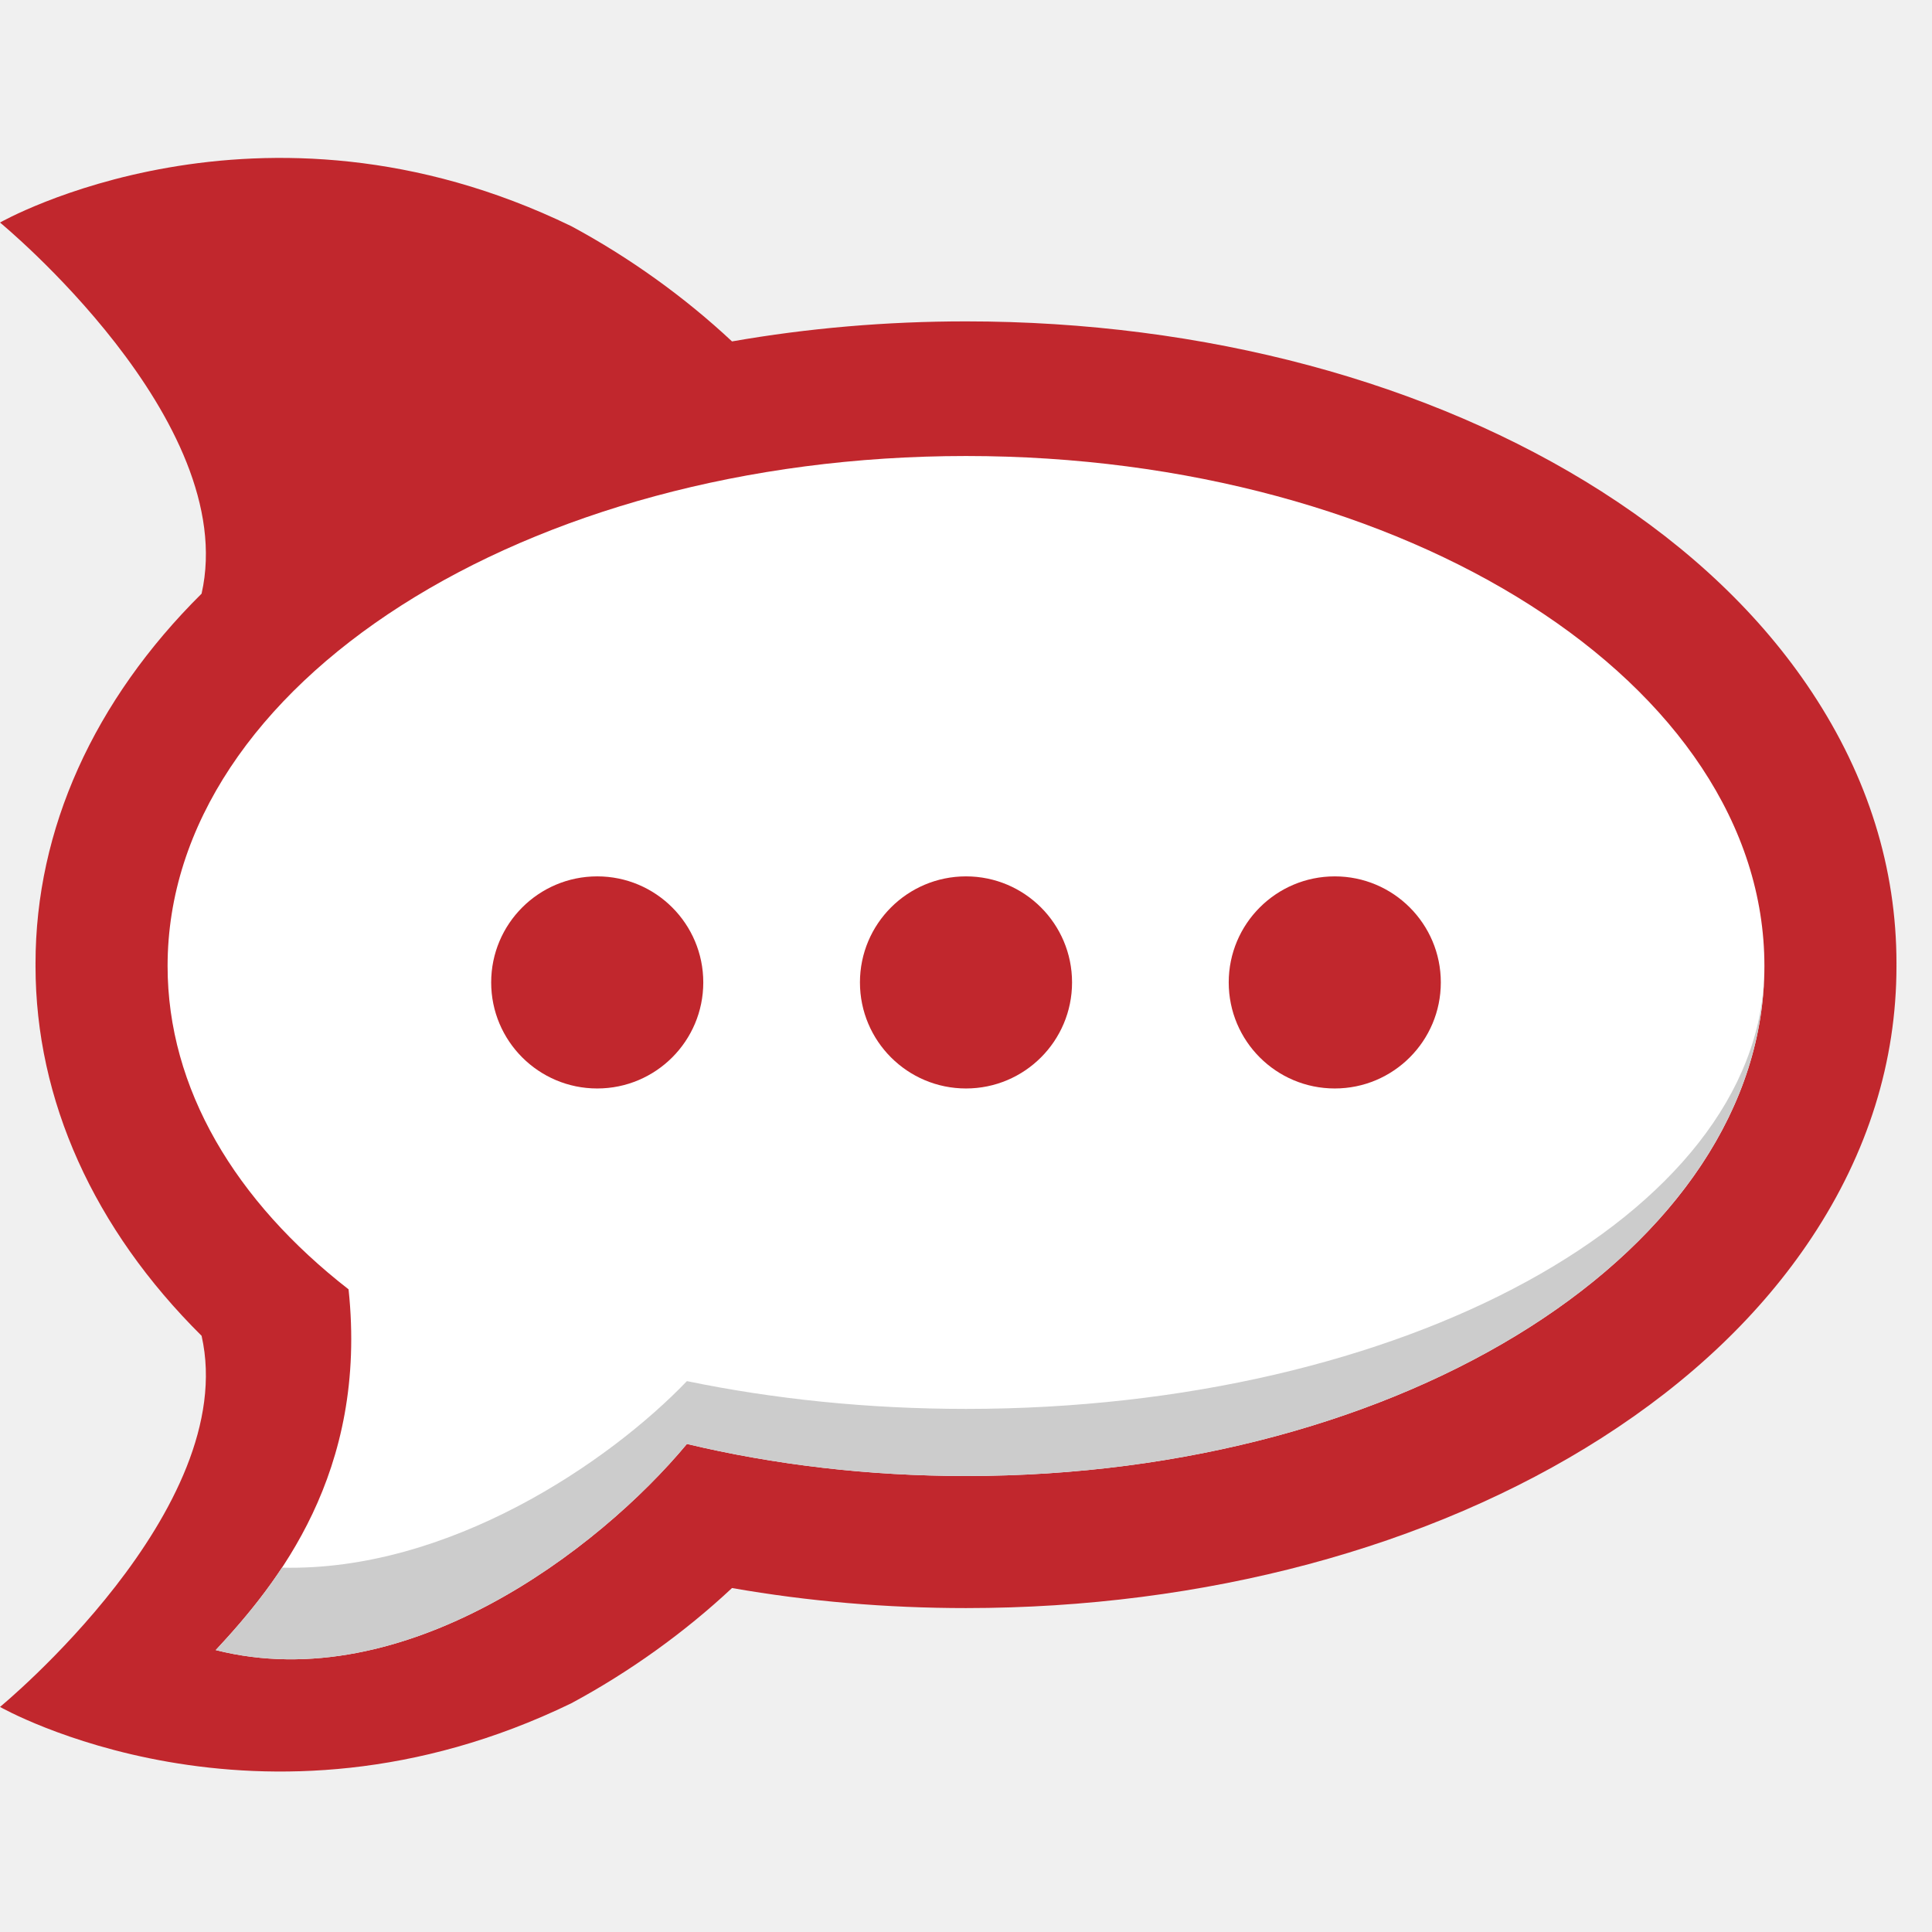
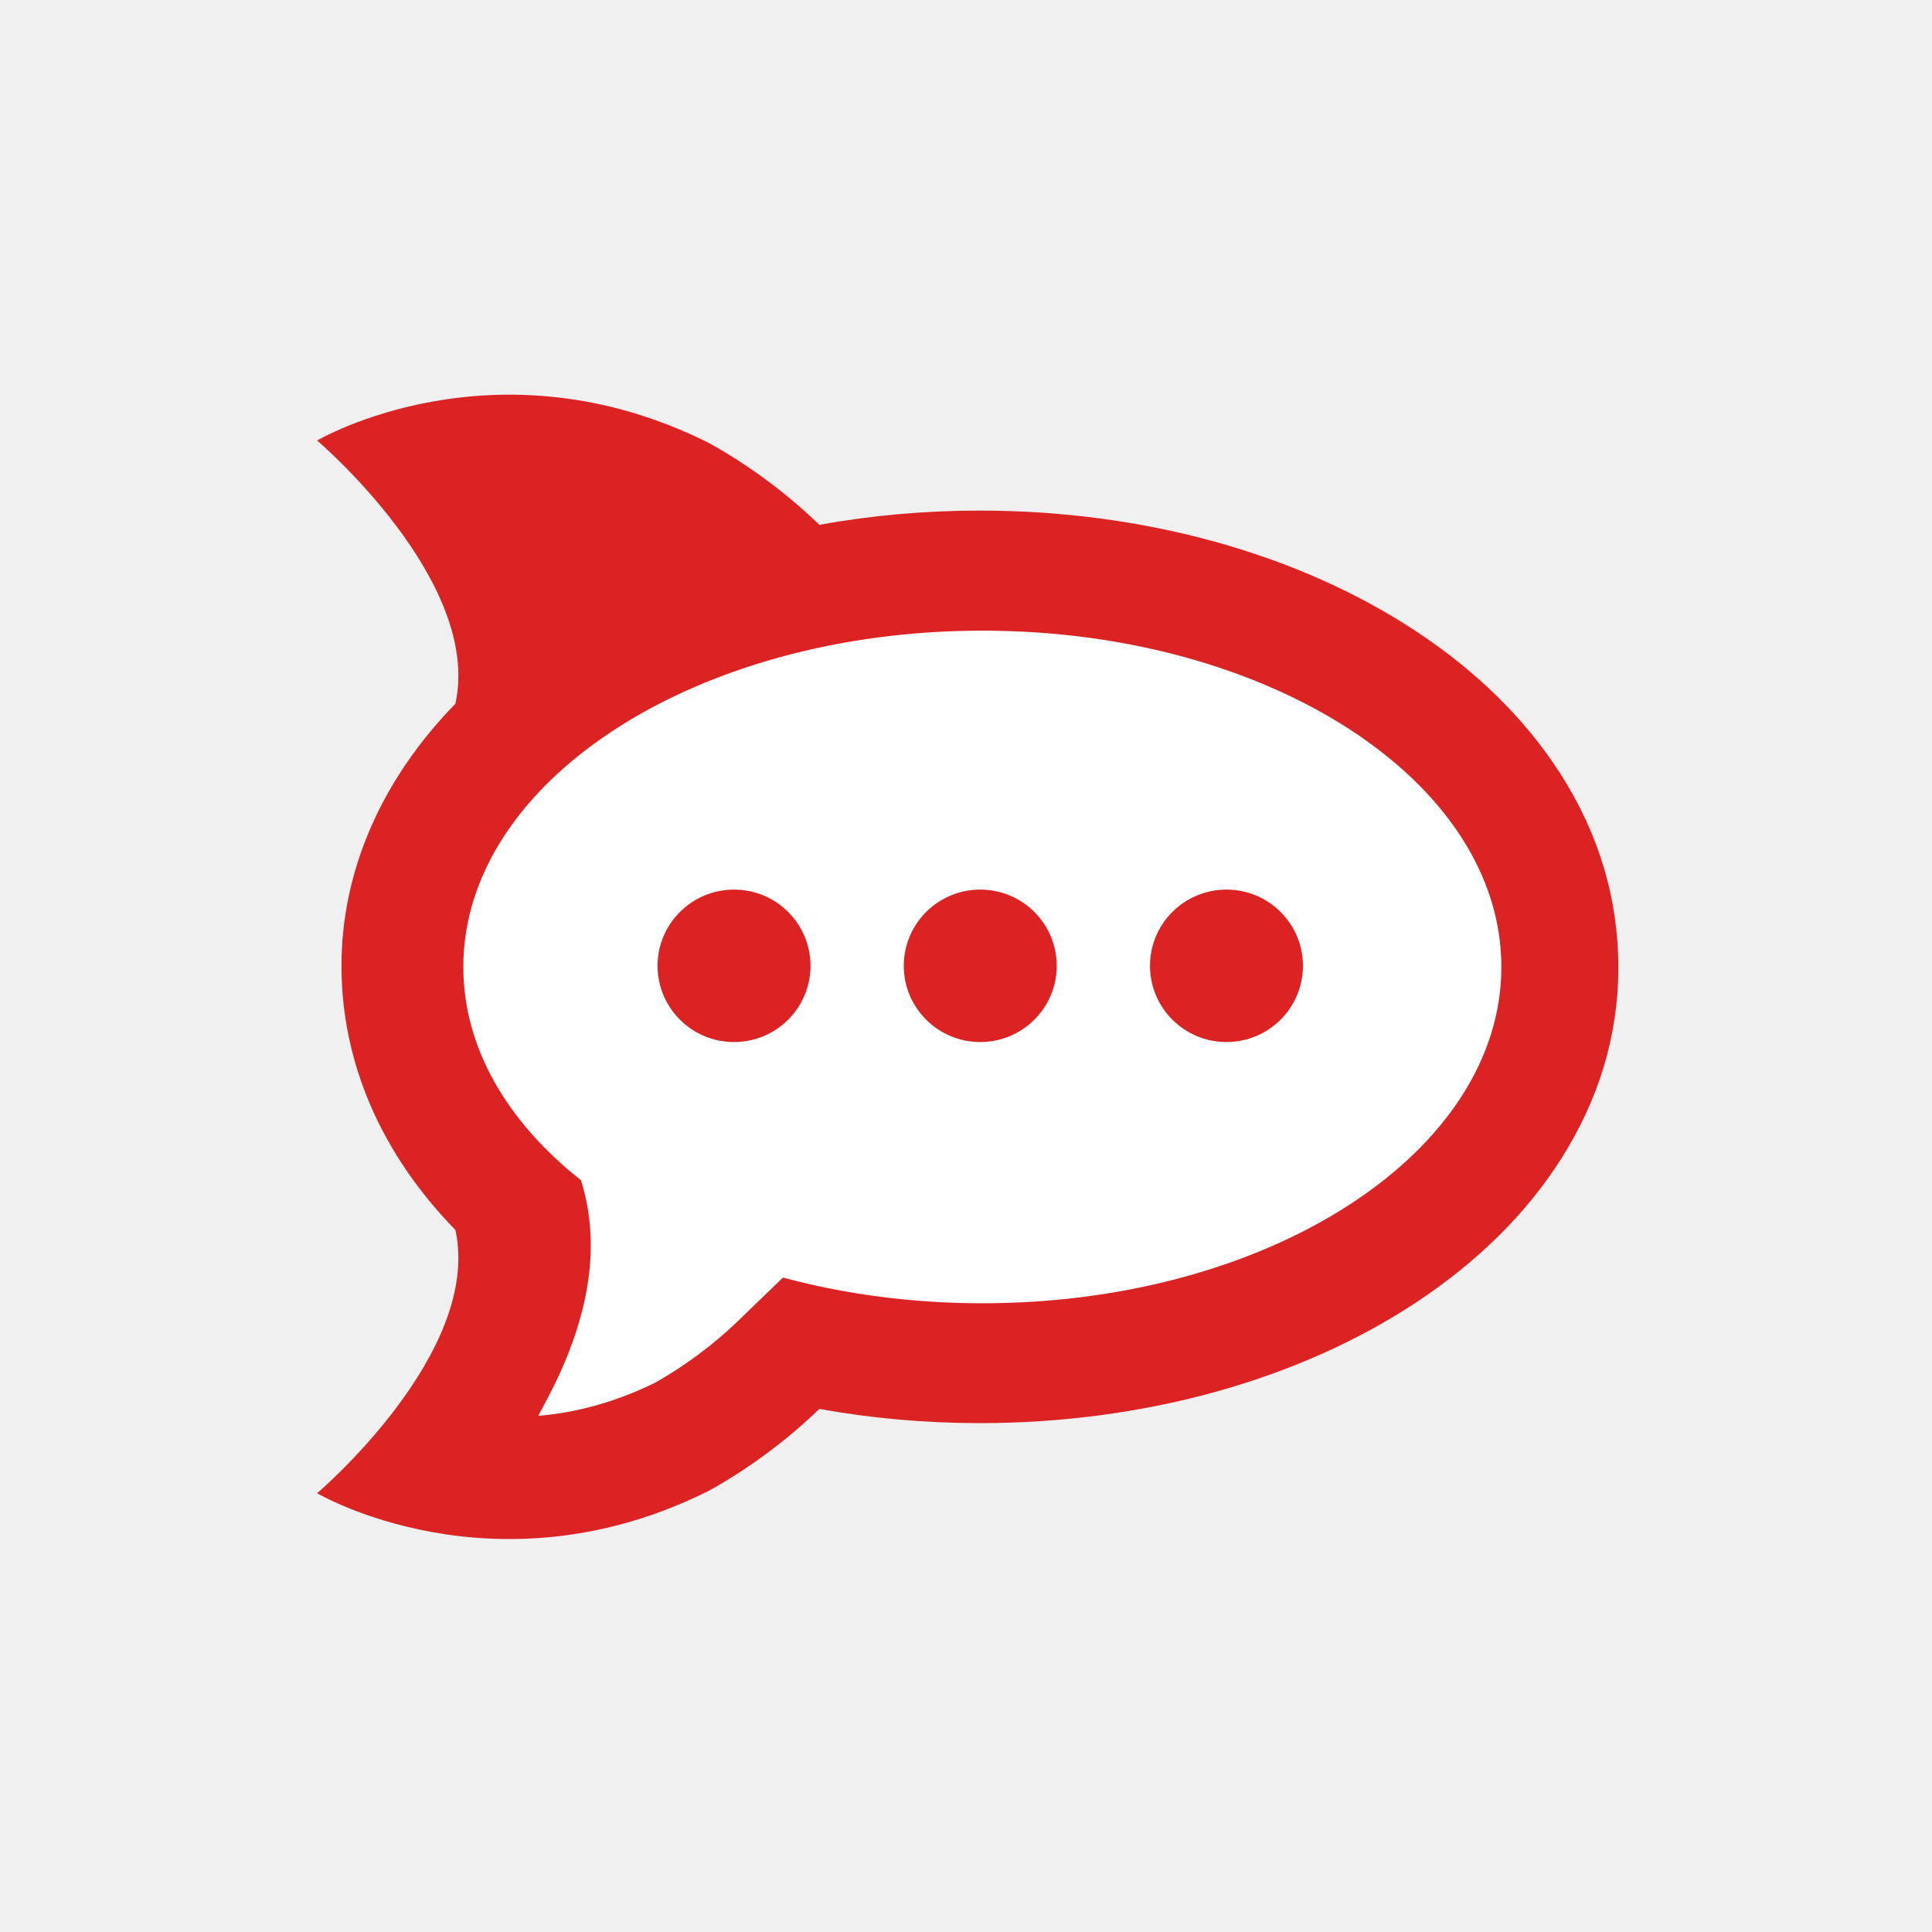
- <svg xmlns="http://www.w3.org/2000/svg" version="1.1" id="Layer_5" x="0px" y="0px" width="512px" height="512px" viewBox="0 0 512 512" enable-background="new 0 0 512 512" xml:space="preserve">
-   <path fill="#C1272D" d="M502.586,255.322c0-25.236-7.55-49.436-22.445-71.932c-13.373-20.195-32.109-38.072-55.687-53.132  C378.937,101.182,319.108,85.168,256,85.168c-21.079,0-41.855,1.781-62.009,5.31c-12.504-11.702-27.139-22.232-42.627-30.56  C68.618,19.818,0,58.975,0,58.975s63.798,52.409,53.424,98.35c-28.542,28.313-44.01,62.453-44.01,97.998  c0,0.113,0.006,0.226,0.006,0.34c0,0.113-0.006,0.226-0.006,0.339c0,35.545,15.469,69.685,44.01,97.999  C63.798,399.94,0,452.35,0,452.35s68.618,39.156,151.363-0.943c15.488-8.327,30.124-18.857,42.627-30.56  c20.154,3.528,40.931,5.31,62.009,5.31c63.108,0,122.937-16.014,168.454-45.091c23.577-15.06,42.313-32.937,55.687-53.132  c14.896-22.496,22.445-46.695,22.445-71.932c0-0.113-0.006-0.226-0.006-0.339C502.58,255.548,502.586,255.436,502.586,255.322z" />
-   <path fill="#FFFFFF" d="M256,120.847c116.854,0,211.586,60.509,211.586,135.154c0,74.641-94.731,135.155-211.586,135.155  c-26.019,0-50.937-3.009-73.959-8.495c-23.396,28.147-74.868,67.28-124.869,54.629c16.265-17.47,40.361-46.988,35.201-95.603  c-29.968-23.322-47.959-53.163-47.959-85.686C44.414,181.356,139.145,120.847,256,120.847" />
-   <g>
-     <g>
-       <circle fill="#C1272D" cx="256" cy="260.352" r="28.105" />
-     </g>
-     <g>
-       <circle fill="#C1272D" cx="353.728" cy="260.352" r="28.104" />
-     </g>
-     <g>
-       <circle fill="#C1272D" cx="158.272" cy="260.352" r="28.105" />
+ <svg xmlns="http://www.w3.org/2000/svg" width="512px" height="512px" viewBox="0 0 512 512" version="1.1">
+   <defs />
+   <g id="Icon-" stroke="none" stroke-width="1" fill="none" fill-rule="evenodd">
+     <g id="Group" transform="translate(84, 104)">
+       <g id="icon" transform="translate(0.039251, 0.592328)">
+         <path d="M302.287,117.712 L302.292,117.719 C302.291,117.718 302.29,117.716 302.289,117.715 C302.289,117.714 302.288,117.713 302.287,117.712 Z M103.854,12.816 C114.479,18.718 124.523,26.186 133.101,34.487 C146.927,31.982 161.184,30.719 175.648,30.719 C218.945,30.719 259.995,42.079 291.228,62.7 C307.403,73.384 320.259,86.06 329.435,100.38 C339.655,116.337 344.835,133.496 344.835,151.882 C344.835,169.774 339.655,186.941 329.435,202.894 C320.259,217.221 307.403,229.894 291.228,240.578 C259.995,261.198 218.949,272.551 175.648,272.551 C161.184,272.551 146.931,271.288 133.101,268.787 C124.52,277.084 114.479,284.555 103.854,290.458 C47.08,318.895 0,291.126 0,291.126 C0,291.126 43.773,253.958 36.654,221.376 C17.069,201.3 6.457,177.086 6.457,151.395 C6.457,126.188 17.073,101.974 36.654,81.894 C43.771,49.321 0.014,12.16 3.60012553e-06,12.147 C0.014,12.139 47.089,-15.62 103.854,12.816 Z" id="rocket" fill="#DB2323" fill-rule="nonzero" />
+         <path d="M69.925,208.173 C50.441,192.794 38.746,173.113 38.746,151.662 C38.746,102.439 100.327,62.536 176.292,62.536 C252.257,62.536 313.839,102.439 313.839,151.662 C313.839,200.884 252.257,240.787 176.292,240.787 C157.57,240.787 139.721,238.364 123.453,233.974 L111.559,245.463 C105.097,251.706 97.522,257.355 89.626,261.807 C79.161,266.955 68.827,269.764 58.602,270.621 C59.179,269.57 59.71,268.506 60.28,267.454 C72.198,245.466 75.413,225.706 69.925,208.173 Z" id="bubble" fill="#FFFFFF" />
+         <path d="M110.489,171.559 C99.296,171.559 90.222,162.515 90.222,151.359 C90.222,140.203 99.296,131.16 110.489,131.16 C121.682,131.16 130.756,140.203 130.756,151.359 C130.756,162.515 121.682,171.559 110.489,171.559 Z M175.739,171.559 C164.545,171.559 155.472,162.515 155.472,151.359 C155.472,140.203 164.545,131.16 175.739,131.16 C186.932,131.16 196.006,140.203 196.006,151.359 C196.006,162.515 186.932,171.559 175.739,171.559 Z M240.988,171.559 C229.795,171.559 220.721,162.515 220.721,151.359 C220.721,140.203 229.795,131.16 240.988,131.16 C252.182,131.16 261.255,140.203 261.255,151.359 C261.255,162.515 252.182,171.559 240.988,171.559 Z" id="circles" fill="#DB2323" fill-rule="nonzero" />
+       </g>
    </g>
  </g>
-   <g>
-     <path fill="#CCCCCC" d="M256,373.373c-26.019,0-50.937-2.607-73.959-7.362c-20.659,21.54-63.209,50.496-107.307,49.43   c-5.806,8.805-12.121,16.006-17.562,21.85c50,12.651,101.473-26.481,124.869-54.629c23.023,5.486,47.941,8.495,73.959,8.495   c115.917,0,210.048-59.55,211.551-133.364C466.048,321.765,371.917,373.373,256,373.373z" />
-   </g>
</svg>
